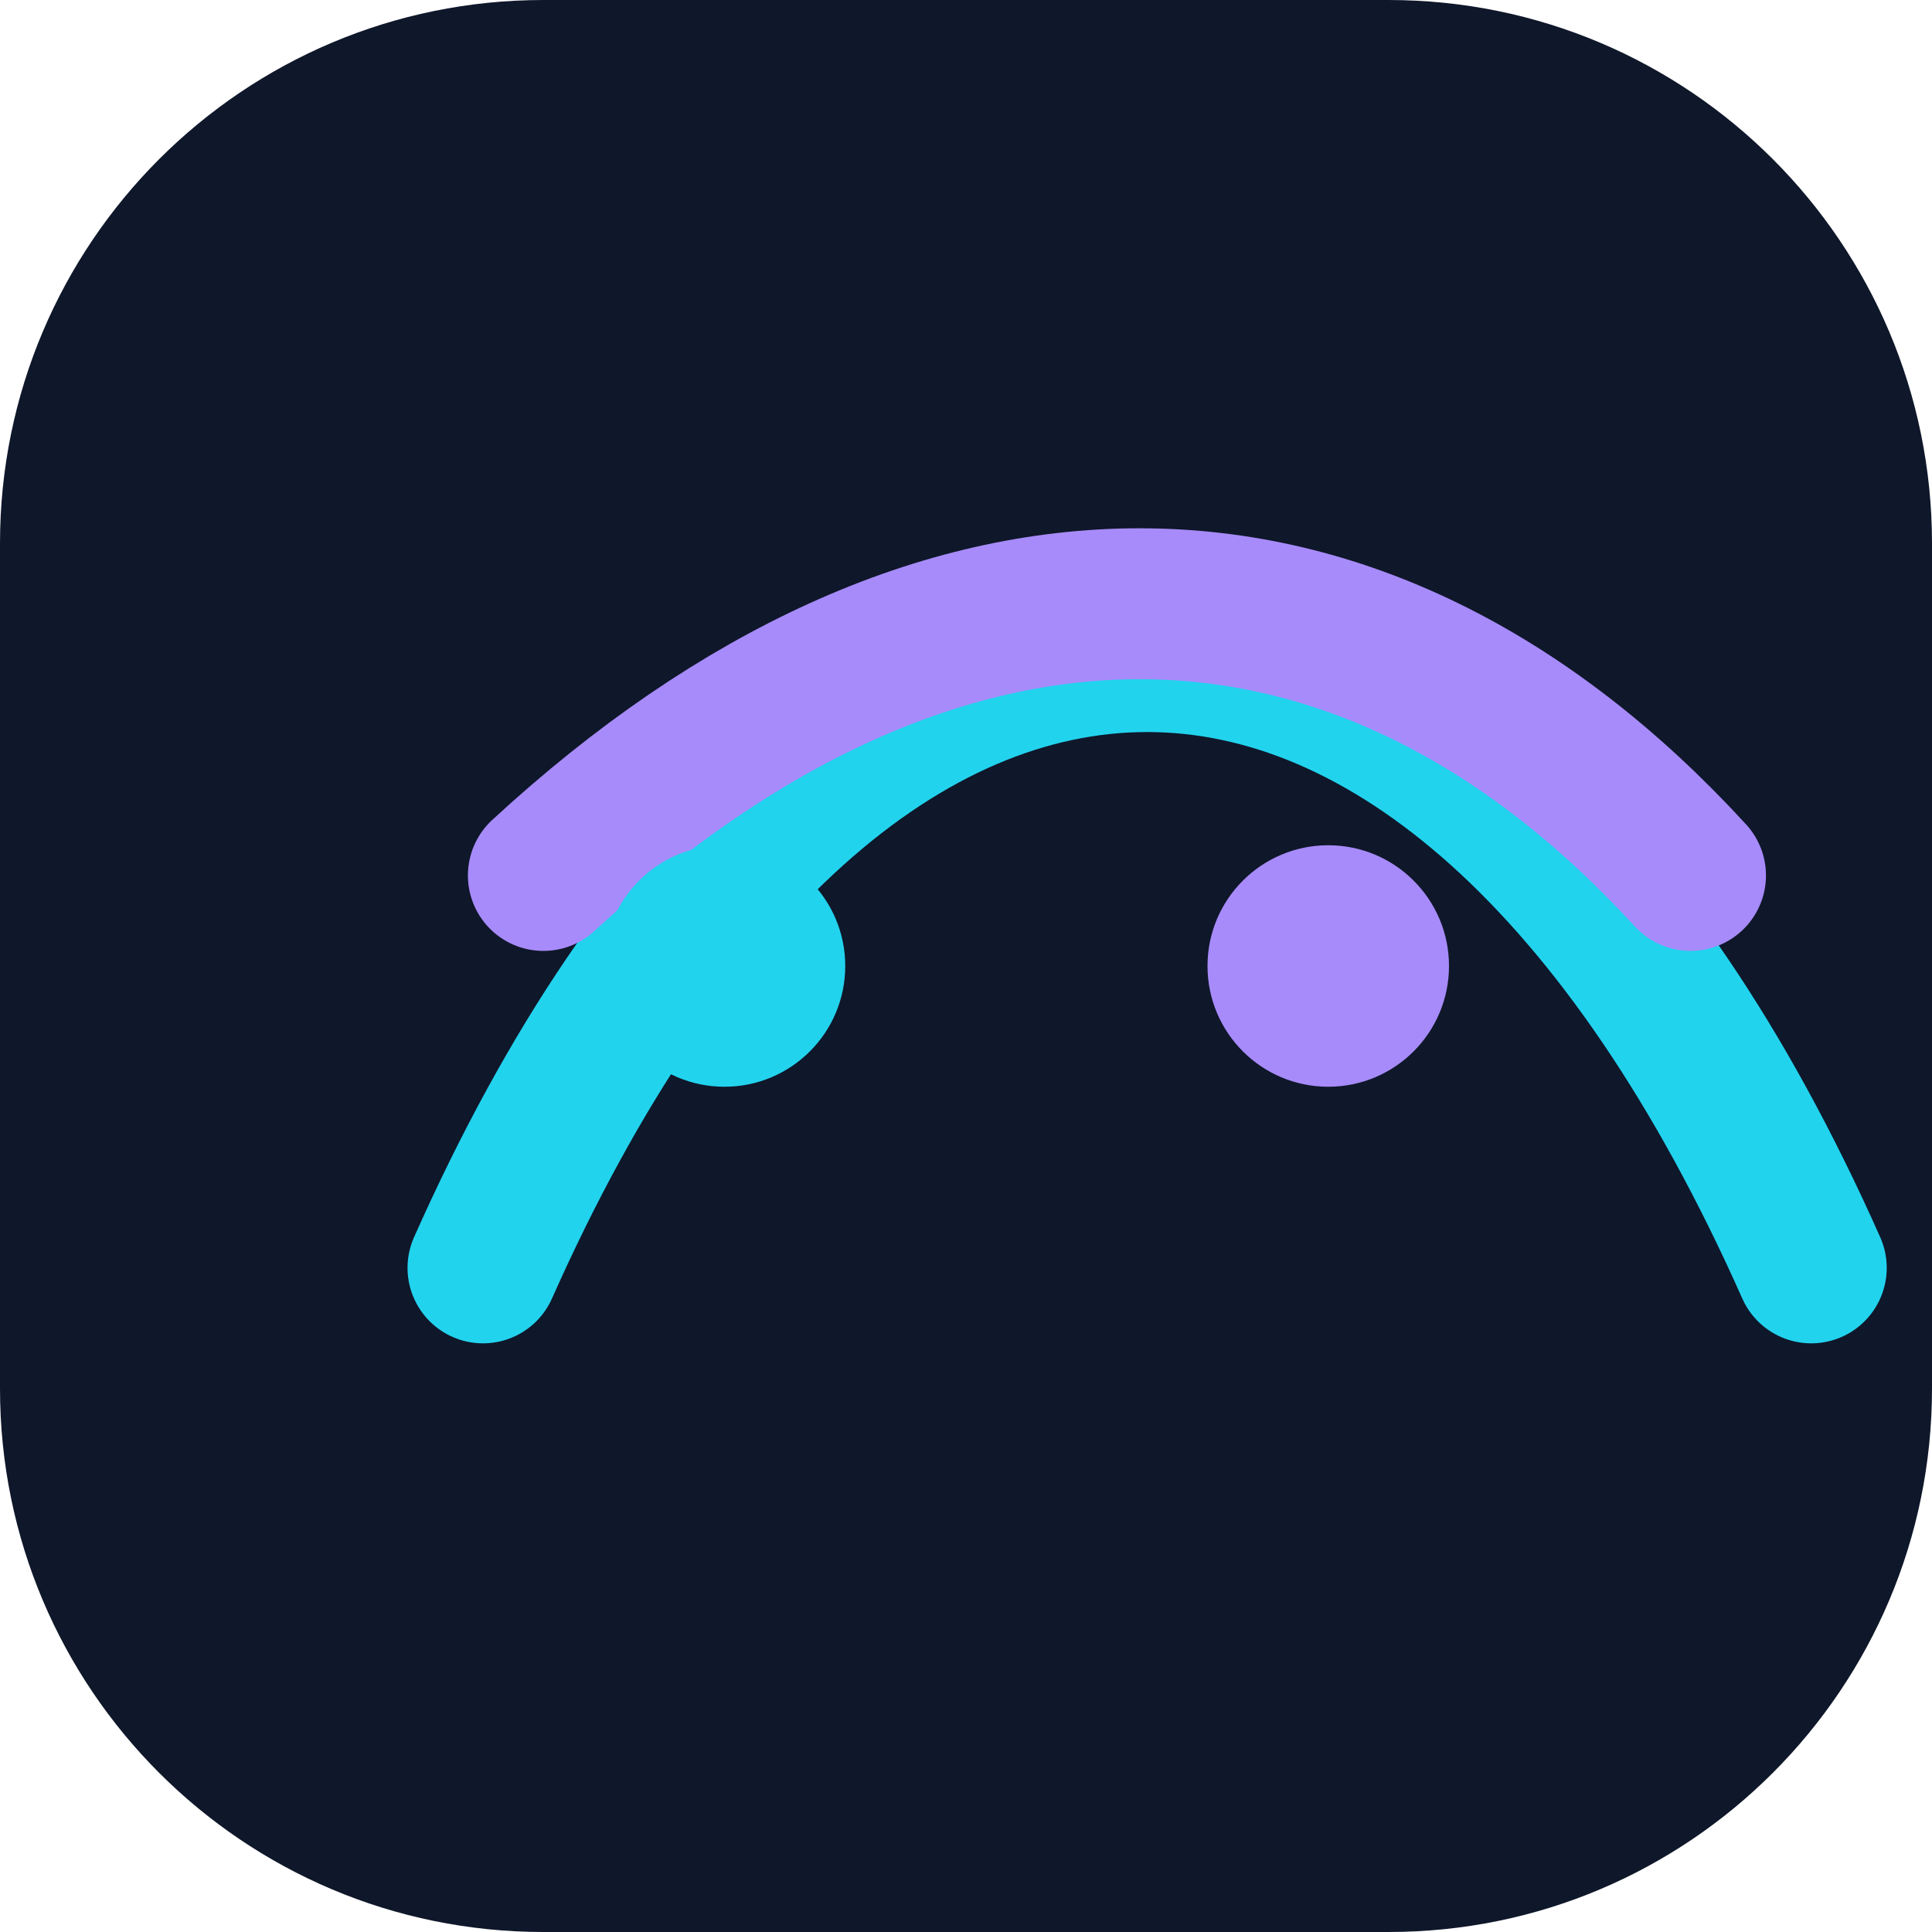
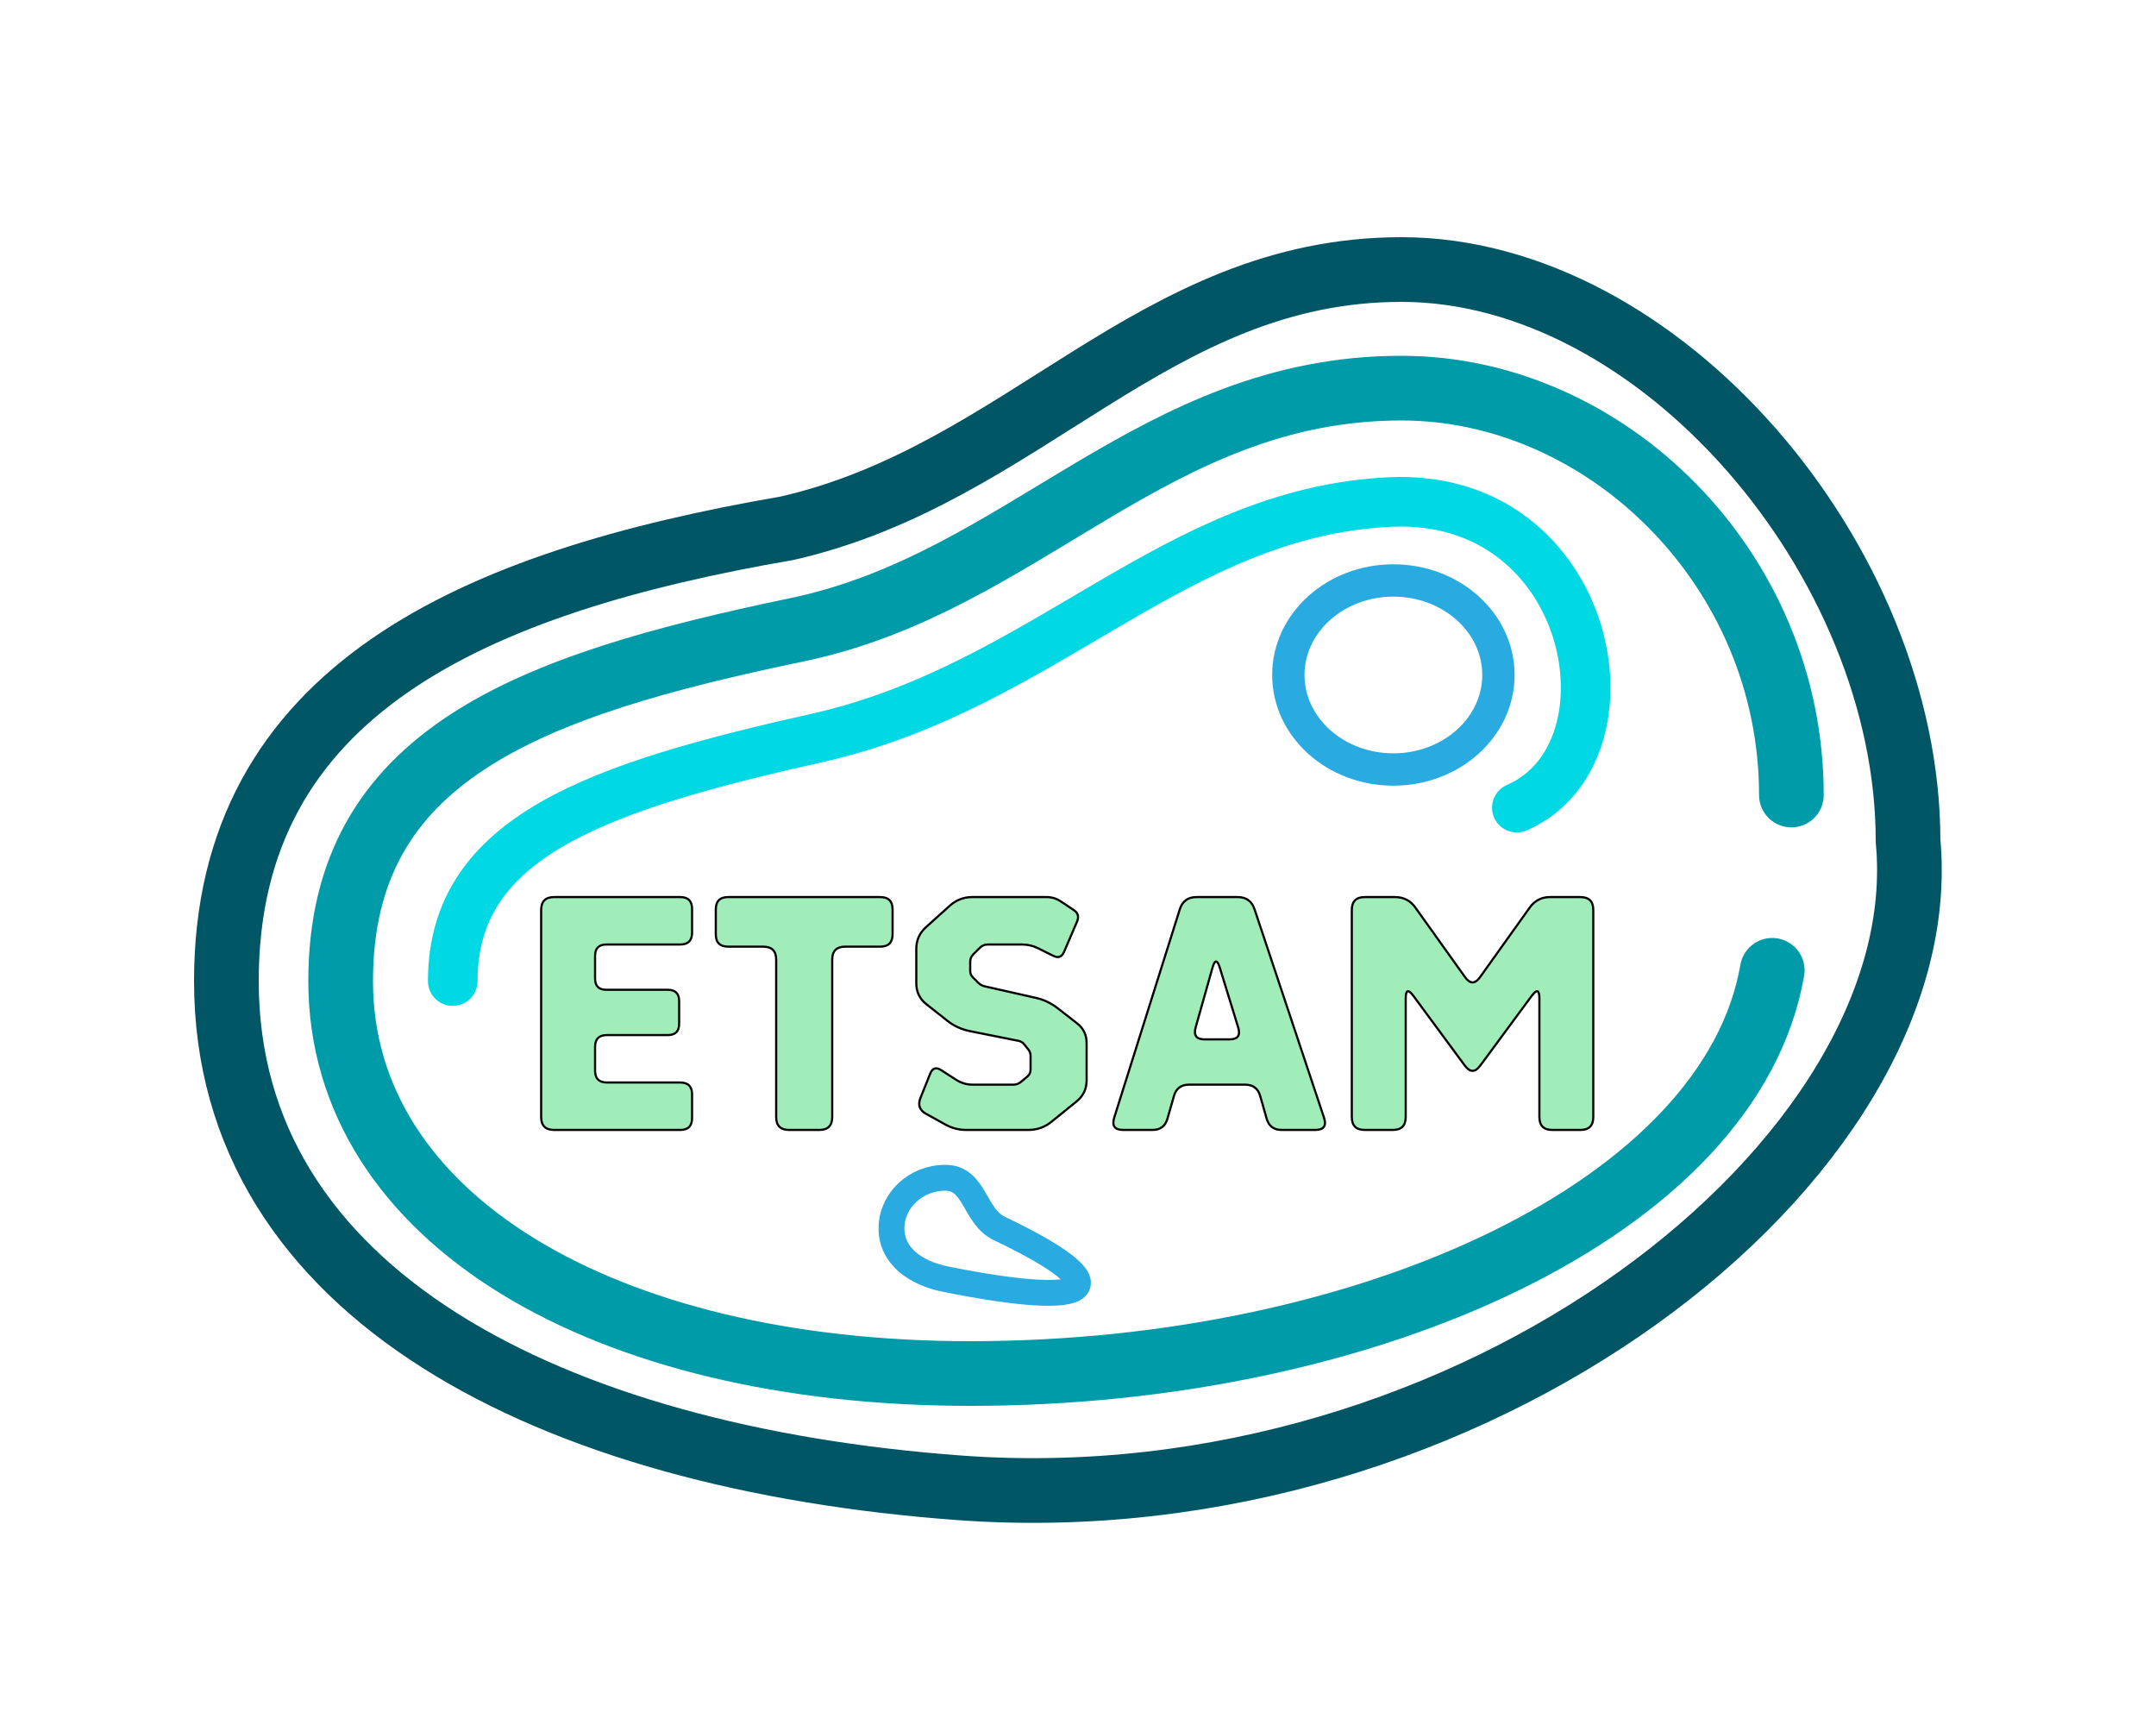
- <svg xmlns="http://www.w3.org/2000/svg" viewBox="0 0 64 64">
-   <rect width="64" height="64" rx="18" fill="#0f172a" />
-   <path d="M16 42c12-27 32-27 44 0" fill="none" stroke="#22d3ee" stroke-width="5" stroke-linecap="round" />
-   <path d="M18 29c13-12 27-12 38 0" fill="none" stroke="#a78bfa" stroke-width="5" stroke-linecap="round" />
-   <circle cx="24" cy="32" r="4" fill="#22d3ee" />
-   <circle cx="44" cy="32" r="4" fill="#a78bfa" />
+ <svg xmlns="http://www.w3.org/2000/svg" width="1000" height="800" viewBox="0 0 1000 800">
+   <g id="Layer_1" data-name="Layer 1">
+     <path d="M885 390 C885 260 770 125 650 125 C535 125 475 220 365 245 C220 270 105 320 105 455 C105 600 255.509 676.096 445 690 C683.79 707.521 898.79 537.521 885 390" fill="none" stroke="#005665" stroke-width="30" stroke-linecap="round" stroke-linejoin="round" />
+     <path d="M830.883 368.706 C830.883 263.657 745 180 650 180 C535 180 475 270 370 292 C245 318 158 350 158 455 C158 565 280 637 450 637 C635 637 803 560 822 450" fill="none" stroke="#009ba8" stroke-width="30" stroke-linecap="round" stroke-linejoin="round" />
+     <path d="M703.544 374.576 C761.889 349.209 739.059 228.448 644.795 232.82 C544.902 237.453 485 318 380 342 C277 365 210 388 210 455" fill="none" stroke="#00d8e4" stroke-width="23" stroke-linecap="round" stroke-linejoin="round" />
+     <path d="M251 422.031 C251 418.031 253 416.031 257 416.031 L315.5 416.031 C319.167 416.031 321 417.864 321 421.531 L321 432.531 C321 436.198 319.167 438.031 315.5 438.031 L281.25 438.031 C277.75 438.031 276 439.781 276 443.281 L276 453.781 C276 457.281 277.75 459.031 281.25 459.031 L309.75 459.031 C313.25 459.031 315 460.781 315 464.281 L315 474.781 C315 478.281 313.25 480.031 309.75 480.031 L281.5 480.031 C277.833 480.031 276 481.864 276 485.531 L276 496.531 C276 500.198 277.833 502.031 281.5 502.031 L315.5 502.031 C319.167 502.031 321 503.864 321 507.531 L321 518.531 C321 522.198 319.167 524.031 315.5 524.031 L257 524.031 C253 524.031 251 522.031 251 518.031 Z M332 421.781 C332 417.948 333.917 416.031 337.75 416.031 L408.25 416.031 C412.083 416.031 414 417.948 414 421.781 L414 433.281 C414 437.114 412.083 439.031 408.25 439.031 L392 439.031 C388 439.031 386 441.031 386 445.031 L386 518.031 C386 522.031 384 524.031 380 524.031 L366 524.031 C362 524.031 360 522.031 360 518.031 L360 445.031 C360 441.031 358 439.031 354 439.031 L337.75 439.031 C333.917 439.031 332 437.114 332 433.281 Z M499.58 427.345 C500.527 425.136 500 423.364 498 422.031 L492 418.031 C490 416.698 487.798 416.031 485.394 416.031 L451 416.031 C447 416.031 443.513 417.369 440.54 420.045 L429.46 430.017 C426.487 432.693 425 436.031 425 440.031 L425 456.031 C425 460.031 426.57 463.27 429.709 465.749 L439.291 473.313 C442.43 475.792 445.961 477.423 449.883 478.208 L472.43 482.717 C473.477 482.926 474.333 483.448 475 484.281 L477 486.781 C477.667 487.614 478 488.565 478 489.632 L478 496.078 C478 497.38 477.5 498.448 476.5 499.281 L473.5 501.781 C472.5 502.614 471.349 503.031 470.047 503.031 L451.161 503.031 C448.387 503.031 445.833 502.281 443.5 500.781 L436.5 496.281 C434.167 494.781 432.485 495.319 431.455 497.894 L426.912 509.251 C425.637 512.438 426.5 514.864 429.5 516.531 L438.5 521.531 C441.5 523.198 444.716 524.031 448.148 524.031 L477 524.031 C481 524.031 484.555 522.773 487.663 520.256 L499.337 510.806 C502.445 508.289 504 505.031 504 501.031 L504 483.732 C504 479.931 502.5 476.864 499.5 474.531 L490.5 467.531 C487.5 465.198 484.146 463.612 480.439 462.775 L456.724 457.42 C455.575 457.161 454.583 456.614 453.75 455.781 L451.25 453.281 C450.417 452.448 450 451.442 450 450.263 L450 446.031 C450 444.698 450.471 443.56 451.414 442.617 L454.5 439.531 C455.5 438.531 456.707 438.031 458.121 438.031 L474.087 438.031 C476.696 438.031 479.167 438.614 481.5 439.781 L488.5 443.281 C490.833 444.448 492.514 443.832 493.541 441.434 Z M521 524.031 C517 524.031 515.601 522.123 516.802 518.308 L547.198 421.754 C548.399 417.939 551 416.031 555 416.031 L574 416.031 C578 416.031 580.632 417.928 581.897 421.723 L614.103 518.339 C615.368 522.134 614 524.031 610 524.031 L594.46 524.031 C590.82 524.031 588.5 522.281 587.5 518.781 L584.5 508.281 C583.5 504.781 581.18 503.031 577.54 503.031 L551.46 503.031 C547.82 503.031 545.5 504.781 544.5 508.281 L541.5 518.781 C540.5 522.281 538.18 524.031 534.54 524.031 Z M554.561 476.497 C553.52 480.186 554.917 482.031 558.75 482.031 L570.25 482.031 C574.083 482.031 575.436 480.199 574.309 476.535 L565.765 448.766 C564.588 444.942 563.457 444.956 562.371 448.806 Z M633 524.031 C629 524.031 627 522.031 627 518.031 L627 422.031 C627 418.031 629 416.031 633 416.031 L647 416.031 C651 416.031 654.162 417.658 656.487 420.913 L679.513 453.148 C681.838 456.403 684.162 456.403 686.487 453.148 L709.513 420.913 C711.838 417.658 715 416.031 719 416.031 L733 416.031 C737 416.031 739 418.031 739 422.031 L739 518.031 C739 522.031 737 524.031 733 524.031 L720 524.031 C716 524.031 714 522.031 714 518.031 L714 463.031 C714 459.031 712.812 458.64 710.437 461.858 L686.563 494.203 C684.188 497.422 681.812 497.422 679.437 494.203 L655.563 461.858 C653.188 458.64 652 459.031 652 463.031 L652 518.031 C652 522.031 650 524.031 646 524.031 Z" fill="#a0edb9" fill-rule="evenodd" />
+     <path d="M251 422.031 C251 418.031 253 416.031 257 416.031 L315.5 416.031 C319.167 416.031 321 417.864 321 421.531 L321 432.531 C321 436.198 319.167 438.031 315.5 438.031 L281.25 438.031 C277.75 438.031 276 439.781 276 443.281 L276 453.781 C276 457.281 277.75 459.031 281.25 459.031 L309.75 459.031 C313.25 459.031 315 460.781 315 464.281 L315 474.781 C315 478.281 313.25 480.031 309.75 480.031 L281.5 480.031 C277.833 480.031 276 481.864 276 485.531 L276 496.531 C276 500.198 277.833 502.031 281.5 502.031 L315.5 502.031 C319.167 502.031 321 503.864 321 507.531 L321 518.531 C321 522.198 319.167 524.031 315.5 524.031 L257 524.031 C253 524.031 251 522.031 251 518.031 Z M332 421.781 C332 417.948 333.917 416.031 337.75 416.031 L408.25 416.031 C412.083 416.031 414 417.948 414 421.781 L414 433.281 C414 437.114 412.083 439.031 408.25 439.031 L392 439.031 C388 439.031 386 441.031 386 445.031 L386 518.031 C386 522.031 384 524.031 380 524.031 L366 524.031 C362 524.031 360 522.031 360 518.031 L360 445.031 C360 441.031 358 439.031 354 439.031 L337.75 439.031 C333.917 439.031 332 437.114 332 433.281 Z M499.58 427.345 C500.527 425.136 500 423.364 498 422.031 L492 418.031 C490 416.698 487.798 416.031 485.394 416.031 L451 416.031 C447 416.031 443.513 417.369 440.54 420.045 L429.46 430.017 C426.487 432.693 425 436.031 425 440.031 L425 456.031 C425 460.031 426.57 463.27 429.709 465.749 L439.291 473.313 C442.43 475.792 445.961 477.423 449.883 478.208 L472.43 482.717 C473.477 482.926 474.333 483.448 475 484.281 L477 486.781 C477.667 487.614 478 488.565 478 489.632 L478 496.078 C478 497.38 477.5 498.448 476.5 499.281 L473.5 501.781 C472.5 502.614 471.349 503.031 470.047 503.031 L451.161 503.031 C448.387 503.031 445.833 502.281 443.5 500.781 L436.5 496.281 C434.167 494.781 432.485 495.319 431.455 497.894 L426.912 509.251 C425.637 512.438 426.5 514.864 429.5 516.531 L438.5 521.531 C441.5 523.198 444.716 524.031 448.148 524.031 L477 524.031 C481 524.031 484.555 522.773 487.663 520.256 L499.337 510.806 C502.445 508.289 504 505.031 504 501.031 L504 483.732 C504 479.931 502.5 476.864 499.5 474.531 L490.5 467.531 C487.5 465.198 484.146 463.612 480.439 462.775 L456.724 457.42 C455.575 457.161 454.583 456.614 453.75 455.781 L451.25 453.281 C450.417 452.448 450 451.442 450 450.263 L450 446.031 C450 444.698 450.471 443.56 451.414 442.617 L454.5 439.531 C455.5 438.531 456.707 438.031 458.121 438.031 L474.087 438.031 C476.696 438.031 479.167 438.614 481.5 439.781 L488.5 443.281 C490.833 444.448 492.514 443.832 493.541 441.434 Z M521 524.031 C517 524.031 515.601 522.123 516.802 518.308 L547.198 421.754 C548.399 417.939 551 416.031 555 416.031 L574 416.031 C578 416.031 580.632 417.928 581.897 421.723 L614.103 518.339 C615.368 522.134 614 524.031 610 524.031 L594.46 524.031 C590.82 524.031 588.5 522.281 587.5 518.781 L584.5 508.281 C583.5 504.781 581.18 503.031 577.54 503.031 L551.46 503.031 C547.82 503.031 545.5 504.781 544.5 508.281 L541.5 518.781 C540.5 522.281 538.18 524.031 534.54 524.031 Z M554.561 476.497 C553.52 480.186 554.917 482.031 558.75 482.031 L570.25 482.031 C574.083 482.031 575.436 480.199 574.309 476.535 L565.765 448.766 C564.588 444.942 563.457 444.956 562.371 448.806 Z M633 524.031 C629 524.031 627 522.031 627 518.031 L627 422.031 C627 418.031 629 416.031 633 416.031 L647 416.031 C651 416.031 654.162 417.658 656.487 420.913 L679.513 453.148 C681.838 456.403 684.162 456.403 686.487 453.148 L709.513 420.913 C711.838 417.658 715 416.031 719 416.031 L733 416.031 C737 416.031 739 418.031 739 422.031 L739 518.031 C739 522.031 737 524.031 733 524.031 L720 524.031 C716 524.031 714 522.031 714 518.031 L714 463.031 C714 459.031 712.812 458.64 710.437 461.858 L686.563 494.203 C684.188 497.422 681.812 497.422 679.437 494.203 L655.563 461.858 C653.188 458.64 652 459.031 652 463.031 L652 518.031 C652 522.031 650 524.031 646 524.031 Z" fill="none" stroke="#000000" stroke-linejoin="round" />
+     <path d="M585.559 315.774 C585.559 289.211 609.75 267.678 639.592 267.678 C669.434 267.678 693.625 289.211 693.625 315.774 C693.625 342.336 669.434 363.869 639.592 363.869 C609.75 363.869 585.559 342.336 585.559 315.774 Z" fill="none" fill-rule="evenodd" />
+     <path d="M597.559 313.034 C597.559 288.825 619.372 269.2 646.279 269.2 C673.187 269.2 695 288.825 695 313.034 C695 337.244 673.187 356.869 646.279 356.869 C619.372 356.869 597.559 337.244 597.559 313.034 Z" fill="none" stroke="#29abe2" stroke-width="15" />
+     <path d="M413.496 569.711 C413.496 556.732 424.688 546.211 438.496 546.211 C452.303 546.211 451.781 564.123 463.496 569.711 C520.657 596.98 509.464 607.502 438.496 593.211 C424.96 590.486 413.496 582.69 413.496 569.711 Z" fill="none" fill-rule="evenodd" />
+     <path d="M413.496 569.711 C413.496 556.732 424.688 546.211 438.496 546.211 C452.303 546.211 451.781 564.123 463.496 569.711 C520.657 596.98 509.464 607.502 438.496 593.211 C424.96 590.486 413.496 582.69 413.496 569.711 Z" fill="none" stroke="#29abe2" stroke-width="12" />
+   </g>
</svg>
